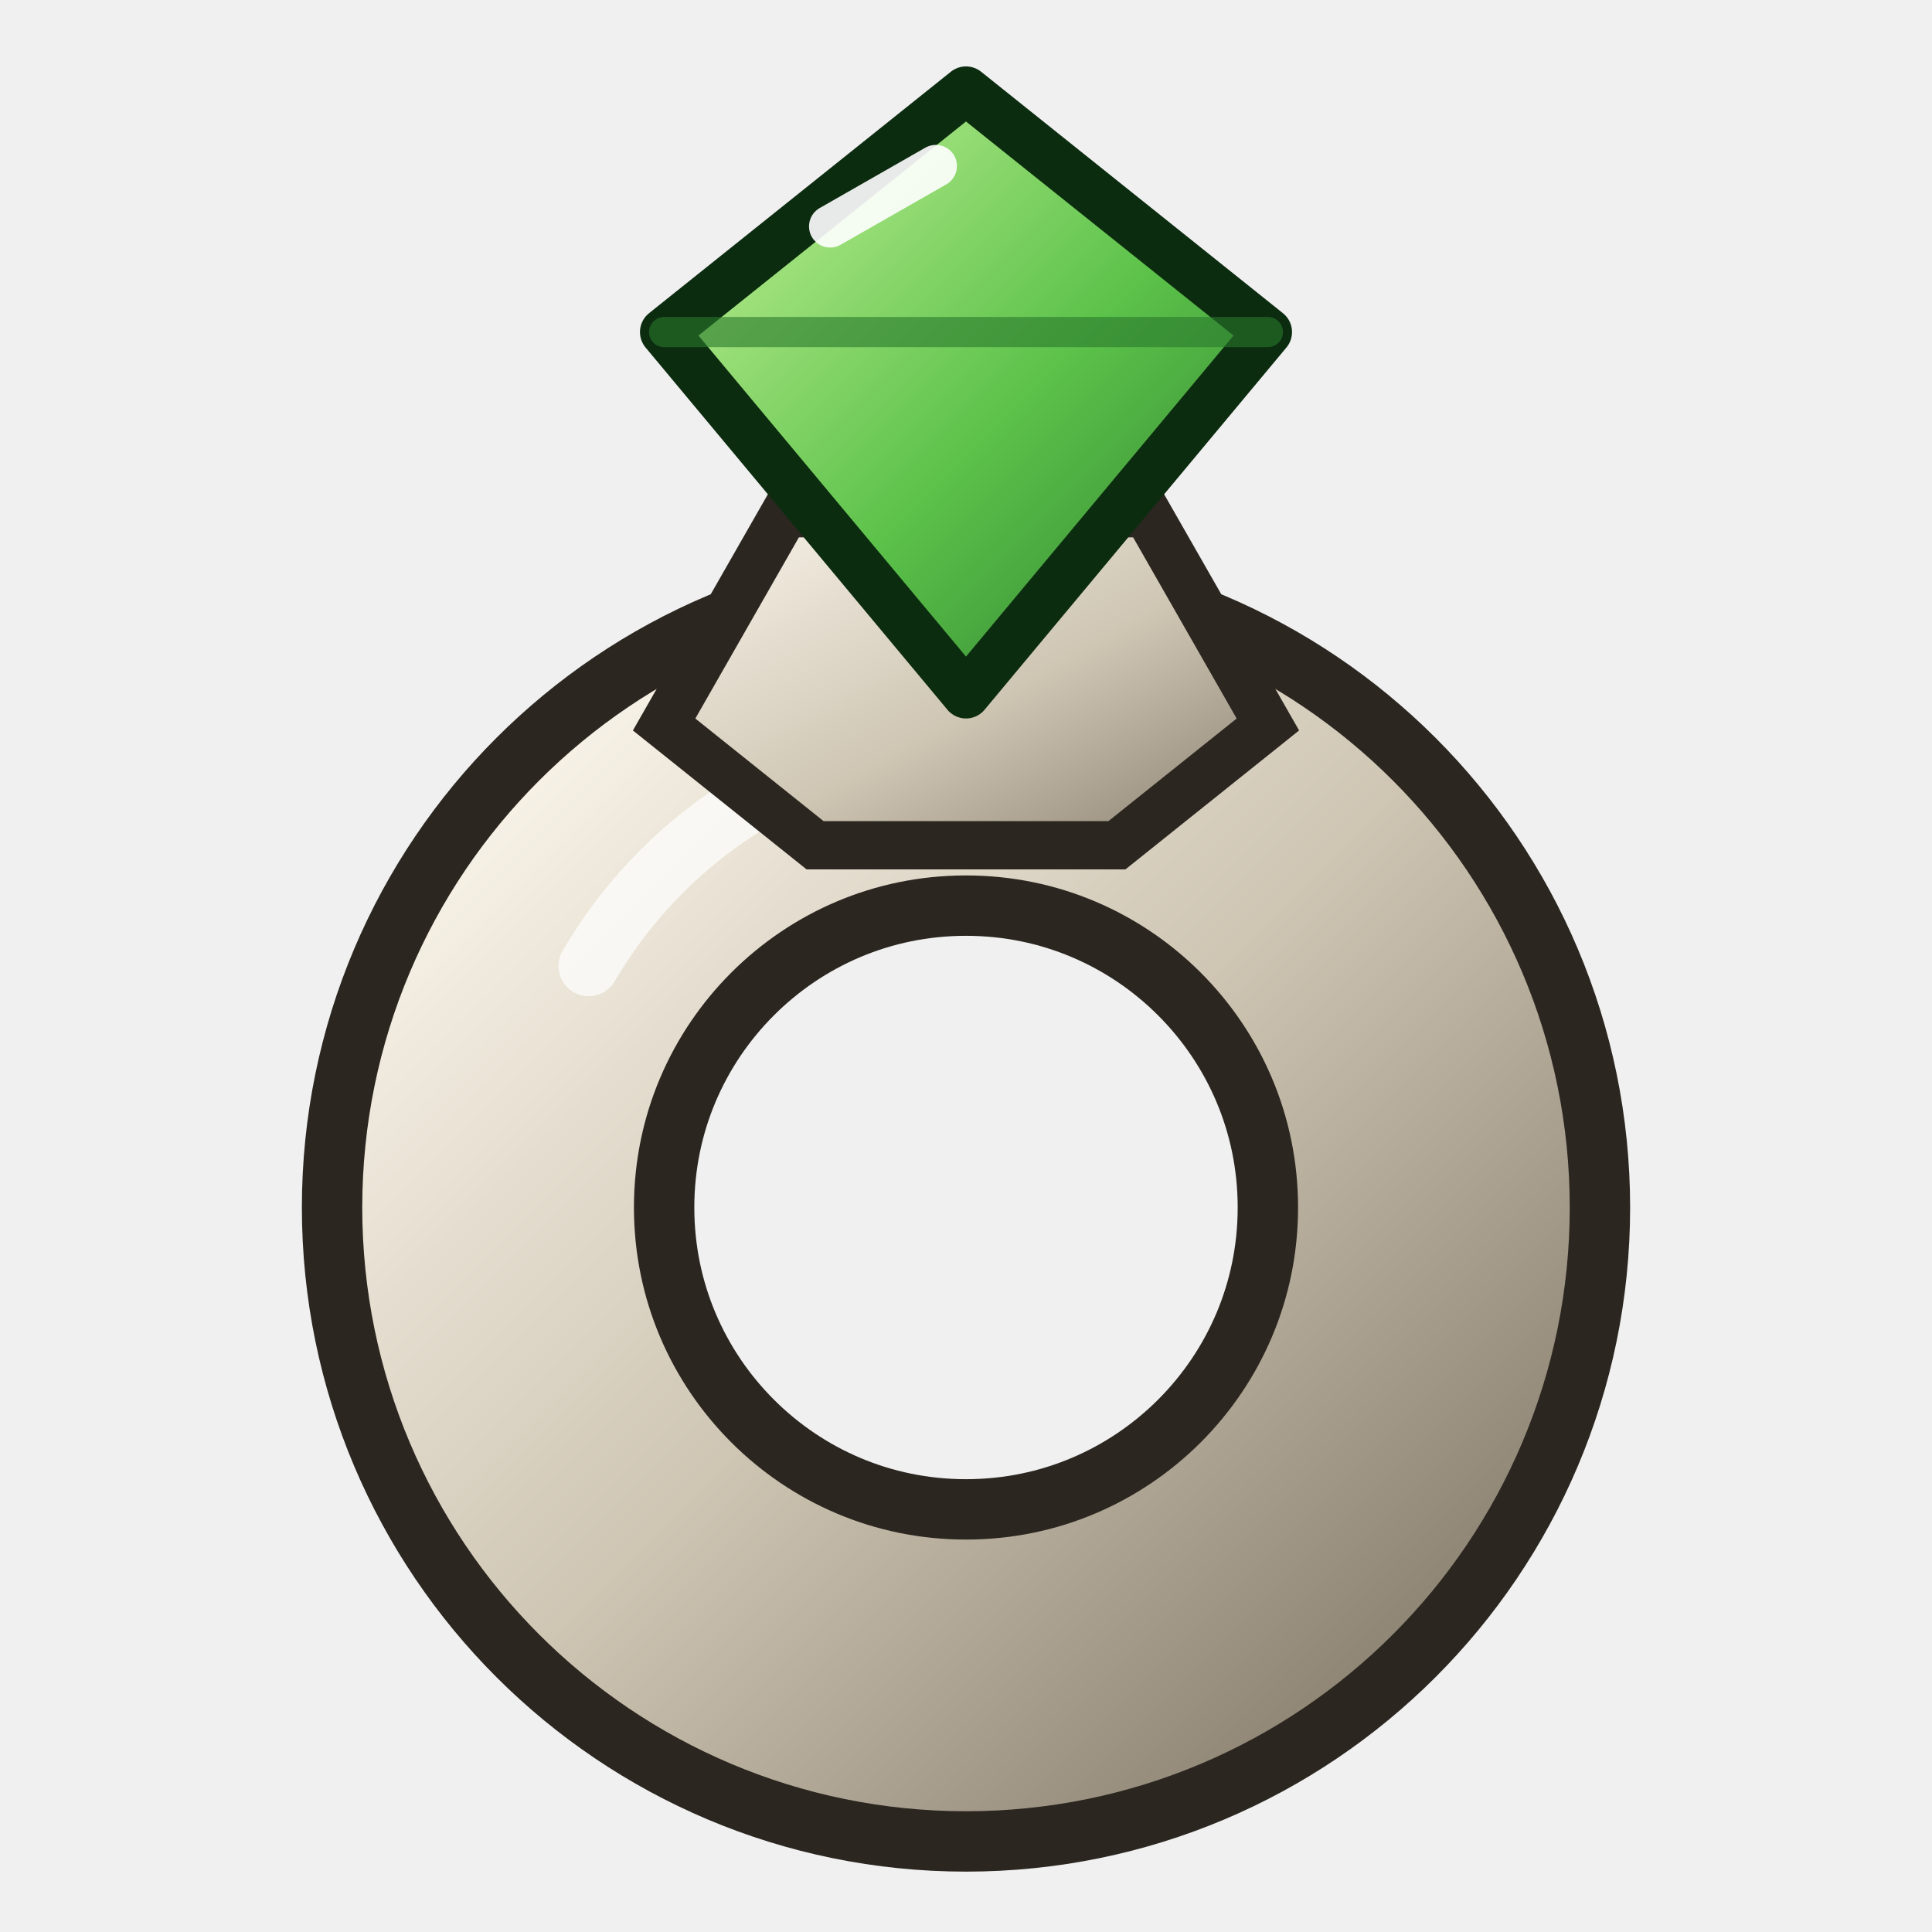
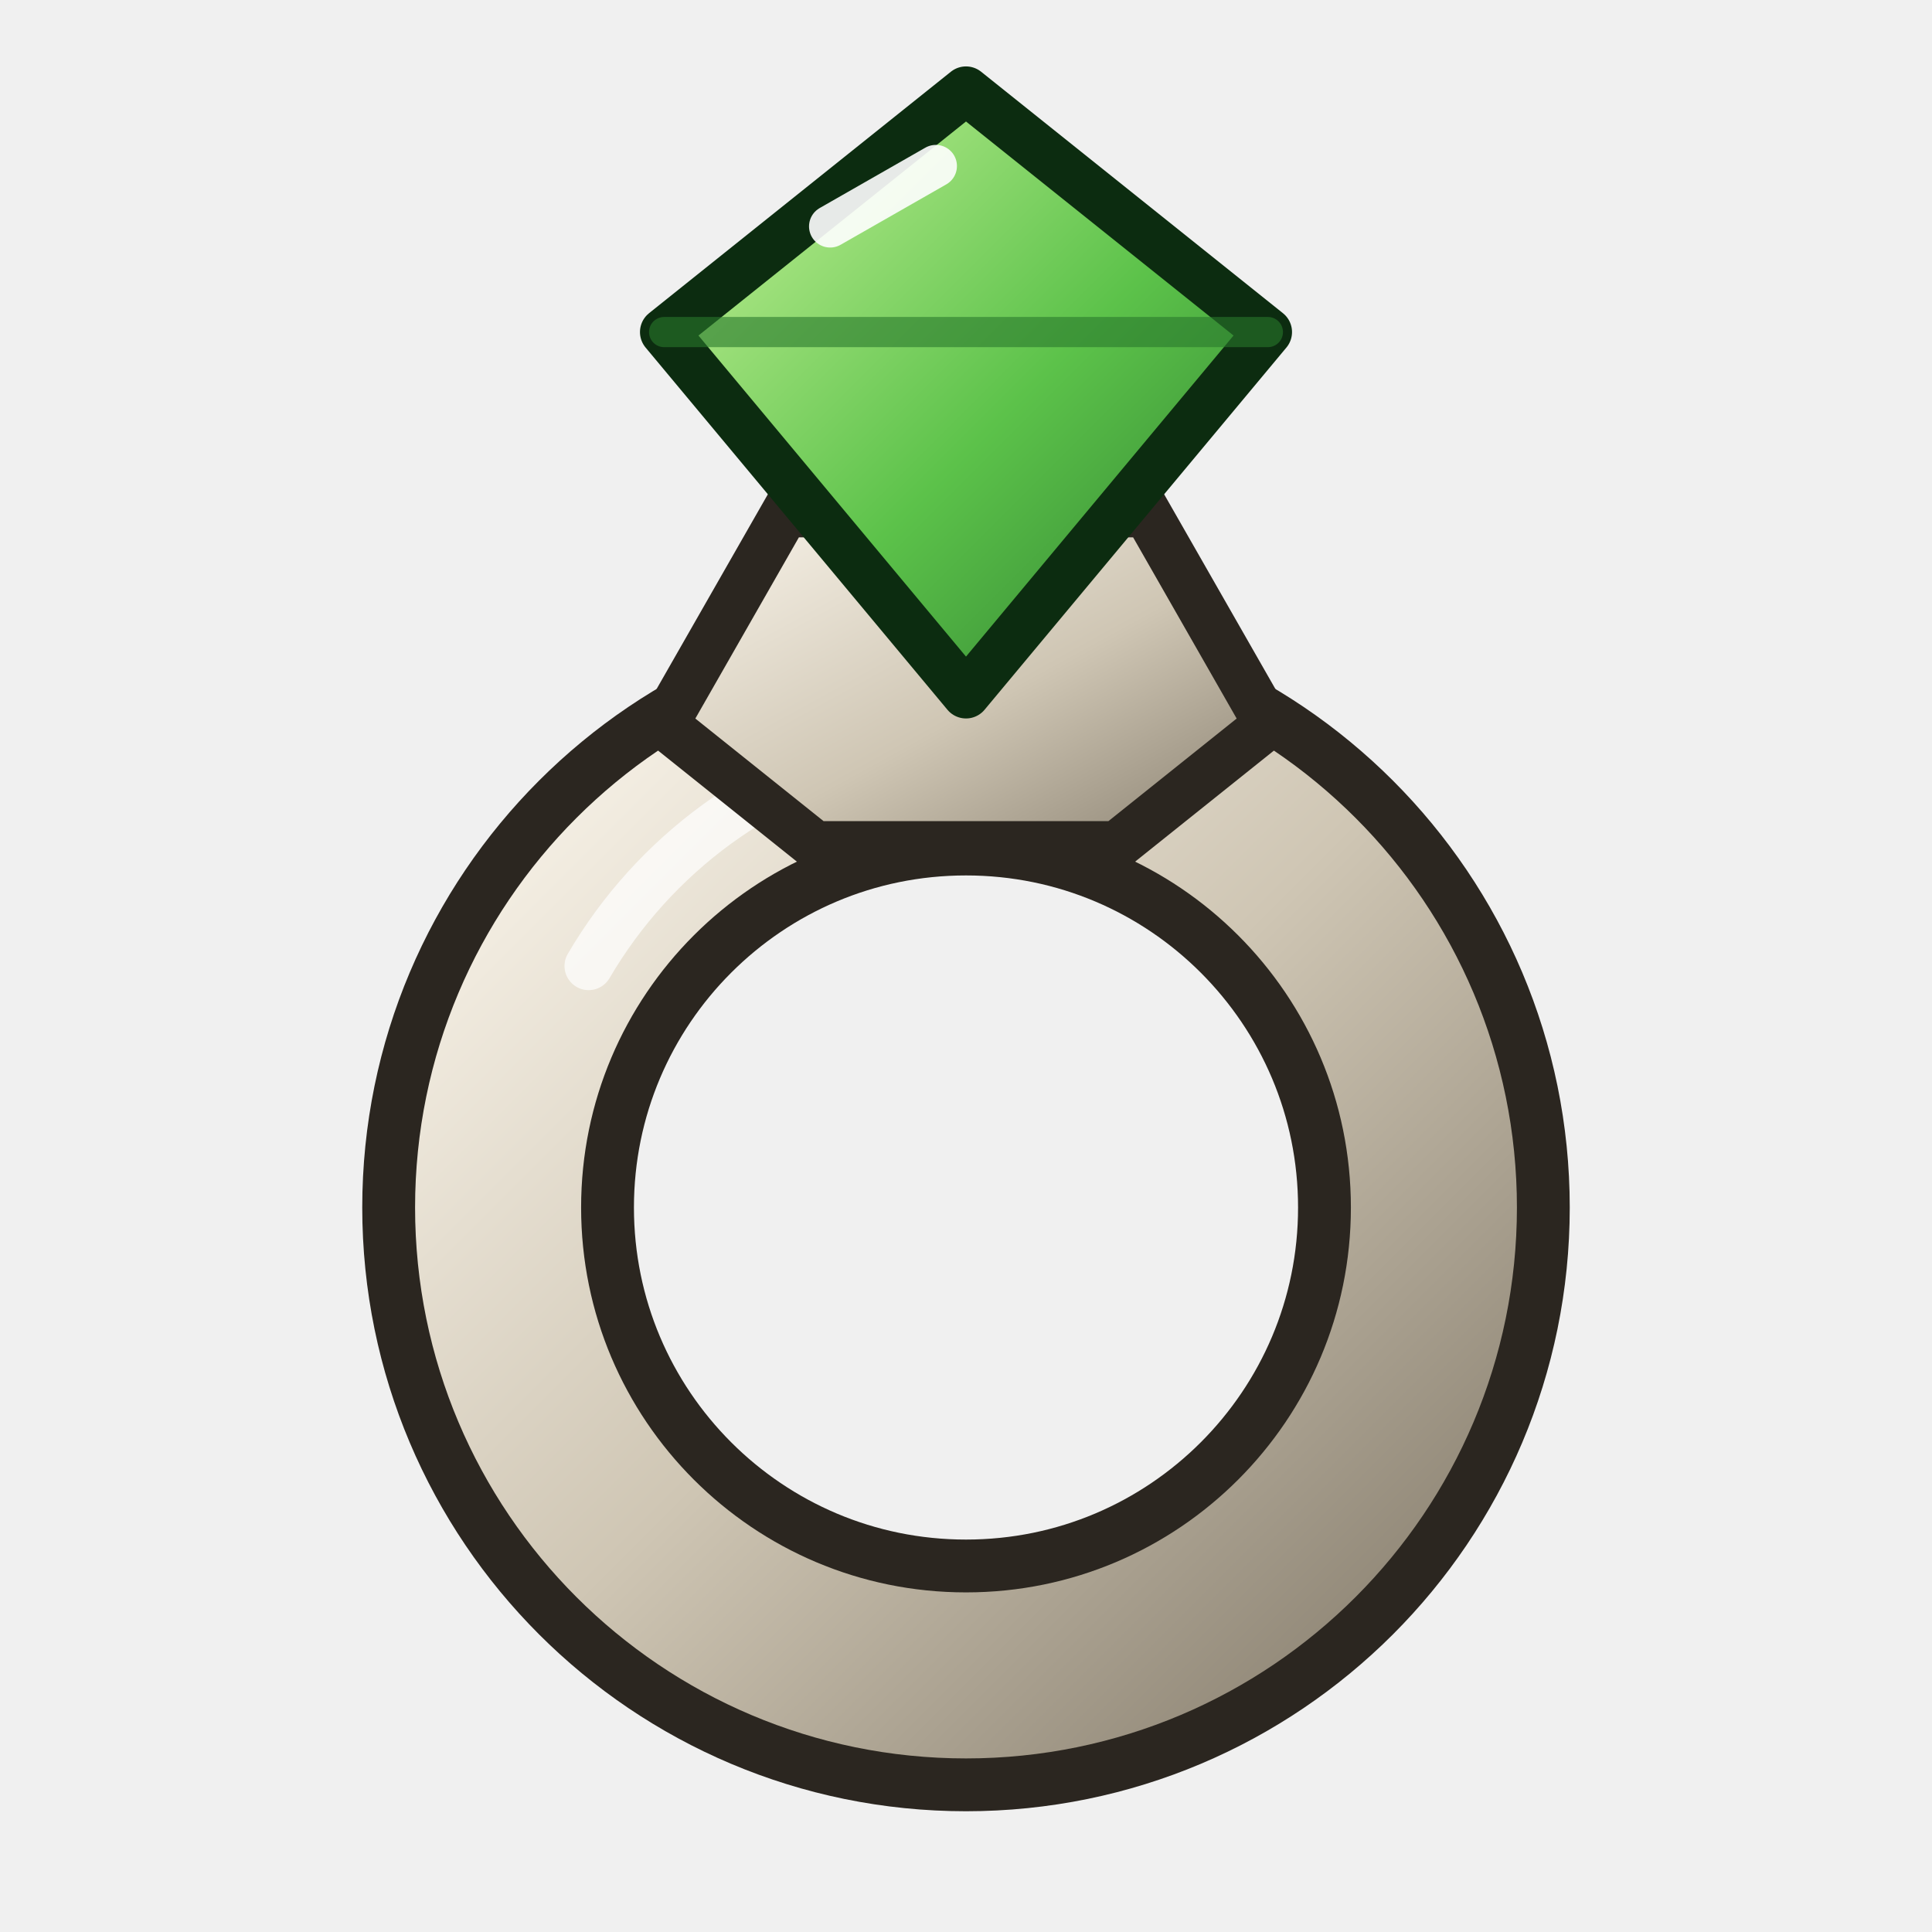
<svg xmlns="http://www.w3.org/2000/svg" data-generated="modern_icons.py" viewBox="0 0 64 64">
  <defs>
    <linearGradient id="g1" gradientUnits="userSpaceOnUse" x1="16" y1="24" x2="48" y2="56">
      <stop offset="0" stop-color="#fbf6ec" />
      <stop offset=".5" stop-color="#cfc6b4" />
      <stop offset="1" stop-color="#877e6e" />
    </linearGradient>
    <linearGradient id="g2" x1="0.0" y1="0.0" x2="1.0" y2="1.0">
      <stop offset="0" stop-color="#fbf6ec" />
      <stop offset=".55" stop-color="#cfc6b4" />
      <stop offset="1" stop-color="#877e6e" />
    </linearGradient>
    <linearGradient id="g3" x1="0.0" y1="0.0" x2="1.0" y2="1.0">
      <stop offset="0" stop-color="#d0f7a0" />
      <stop offset=".55" stop-color="#5cc24a" />
      <stop offset="1" stop-color="#28782c" />
    </linearGradient>
  </defs>
-   <circle cx="32" cy="40" r="15.5" fill="none" stroke="#2b2620" stroke-width="13" />
-   <circle cx="32" cy="40" r="15.5" fill="none" stroke="url(#g1)" stroke-width="9" />
-   <path d="M19.5 32 A15.5 15.5 0 0 1 29.5 24.7" fill="none" stroke="#fff" stroke-width="2" stroke-linecap="round" opacity=".7" />
+   <circle cx="32" cy="40" r="15.5" fill="none" stroke="#2b2620" stroke-width="9.0" />
+   <circle cx="32" cy="40" r="15.5" fill="none" stroke="url(#g1)" stroke-width="5.5" />
+   <path d="M19.5 32 A15.5 15.5 0 0 1 29.5 24.7" fill="none" stroke="#fff" stroke-width="1.6" stroke-linecap="round" opacity=".7" />
  <path d="M22 24 L26 17 L38 17 L42 24 L37 28 L27 28 Z" fill="url(#g2)" stroke="#2b2620" stroke-width="1.6" />
  <path d="M32 3 L42 11 L32 23 L22 11 Z" fill="url(#g3)" stroke="#0c2c10" stroke-width="1.6" stroke-linejoin="round" stroke-linecap="round" />
  <path d="M22 11 L42 11" fill="none" stroke="#28782c" stroke-width="1" stroke-linecap="round" stroke-linejoin="round" opacity="0.6" />
  <path d="M27.5 7.5 L31 5.5" fill="none" stroke="#ffffff" stroke-width="1.4" stroke-linecap="round" stroke-linejoin="round" opacity="0.9" />
</svg>
